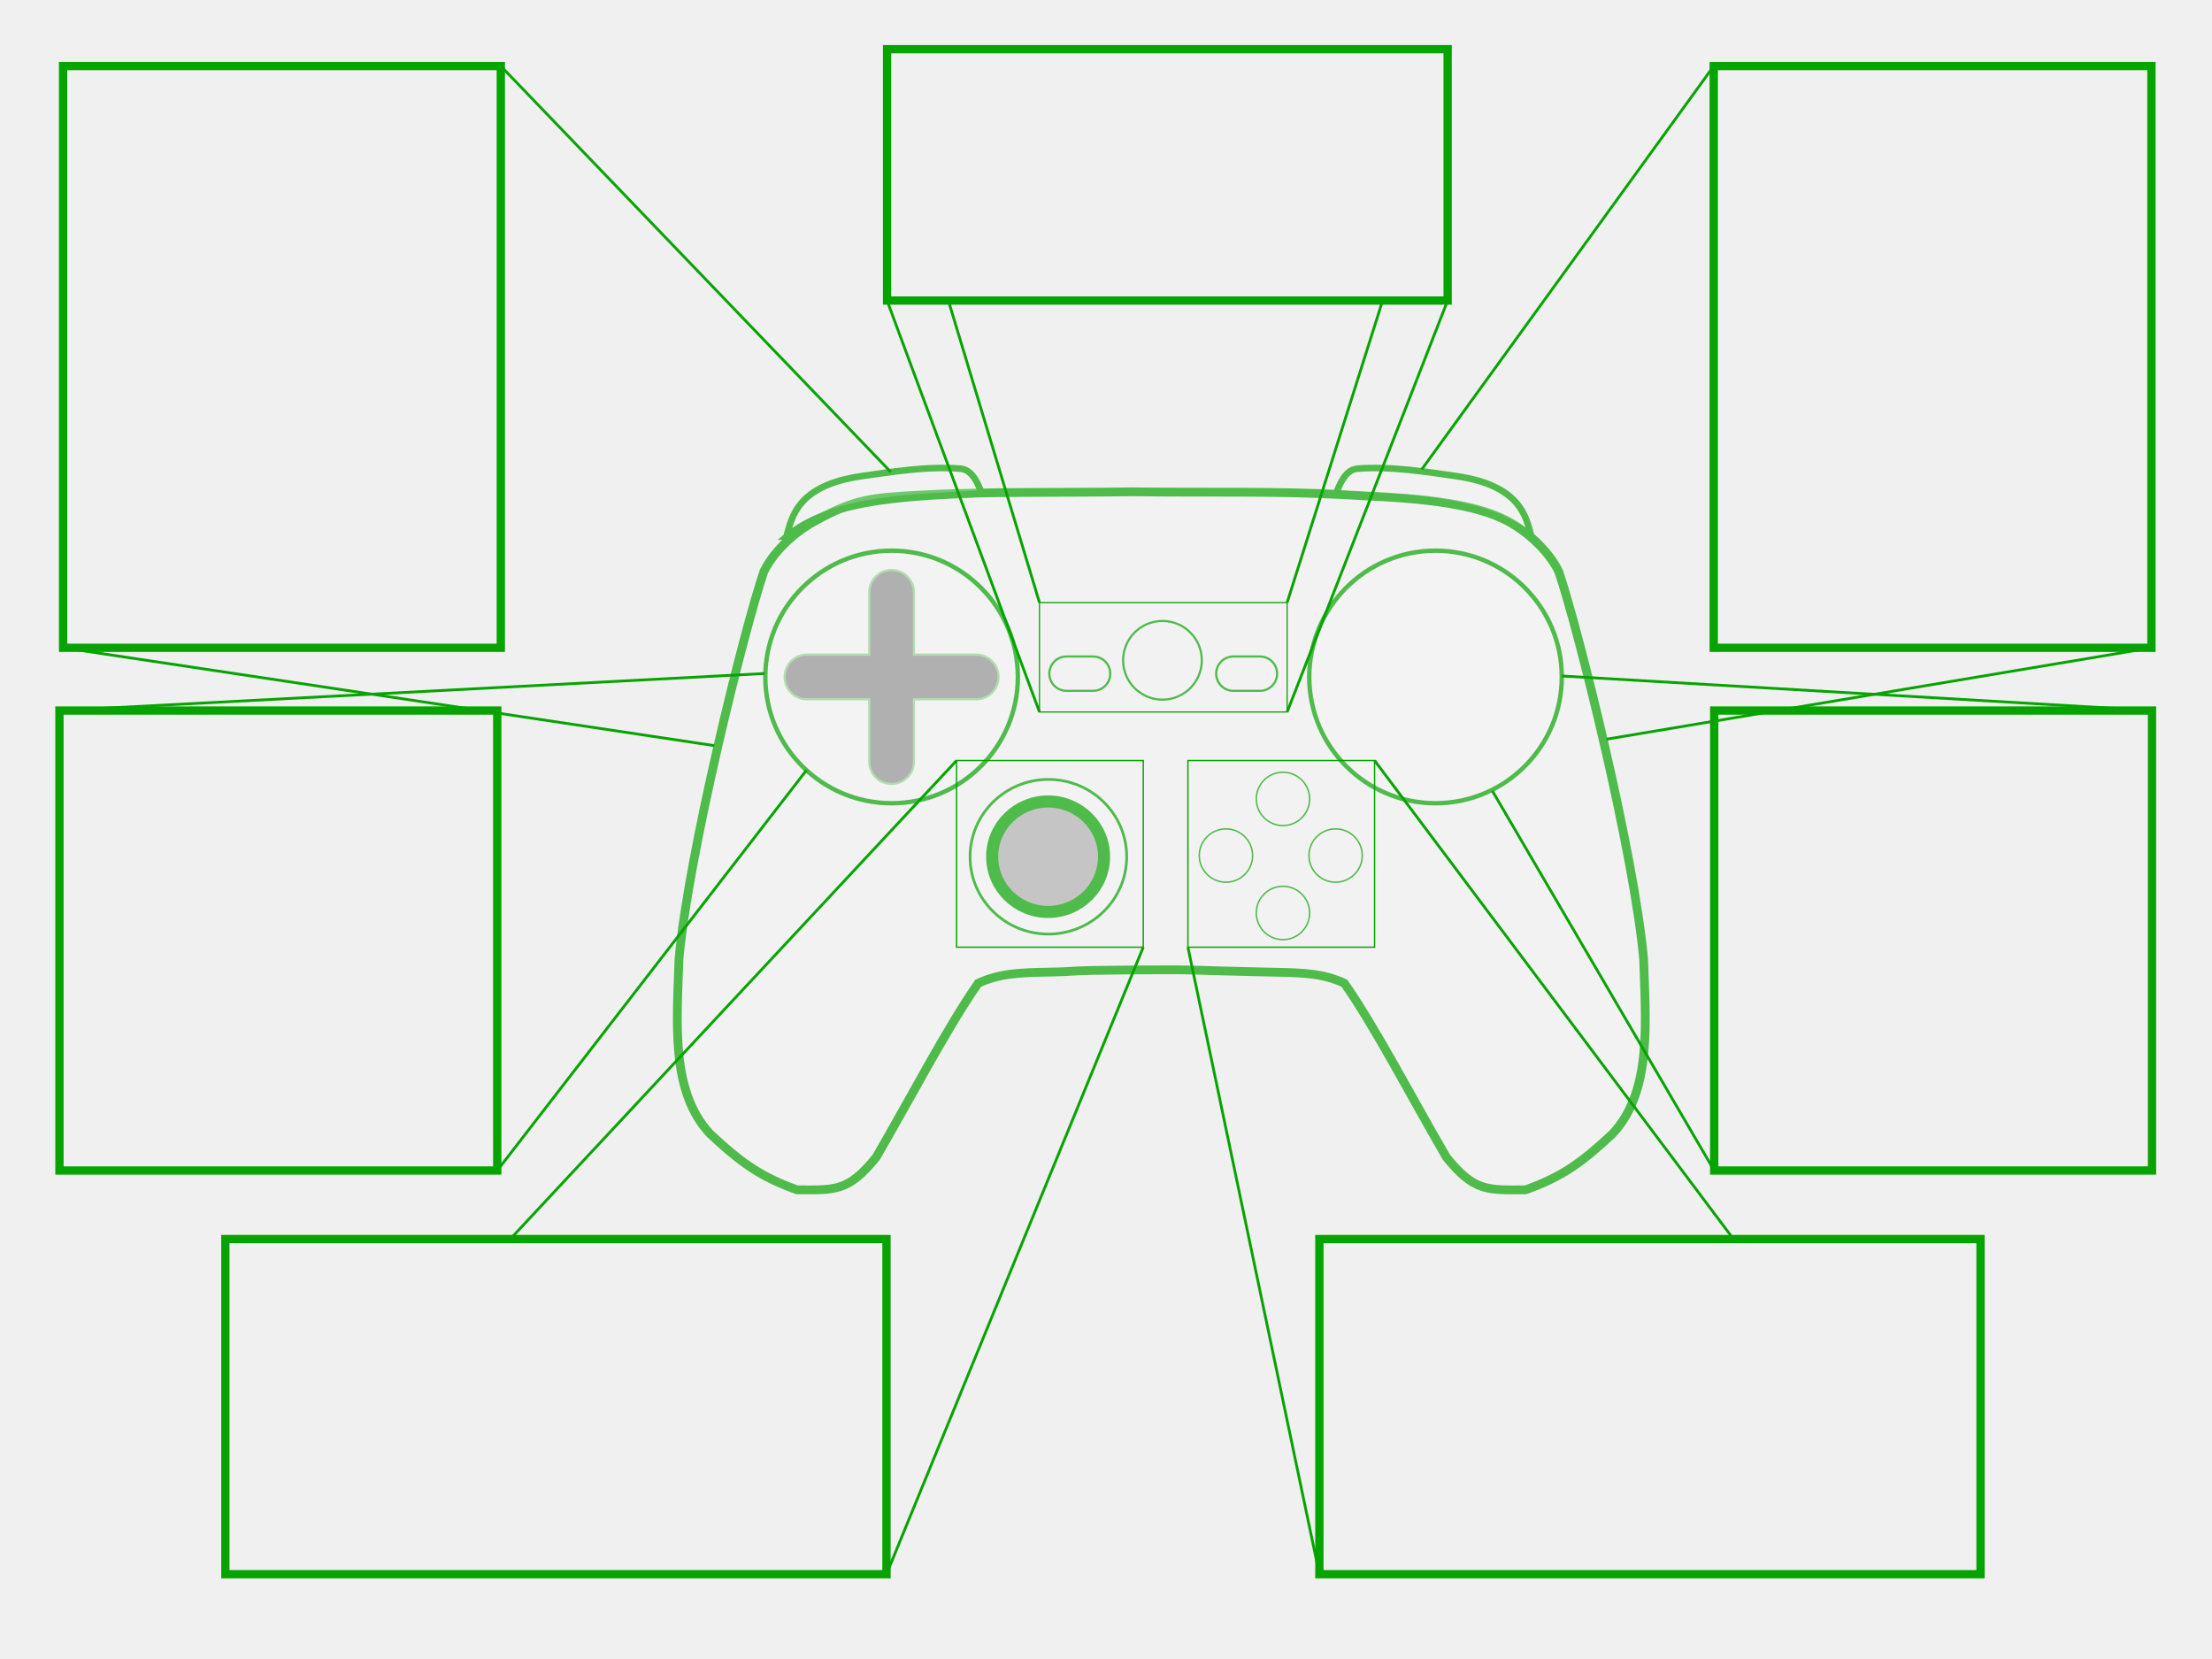
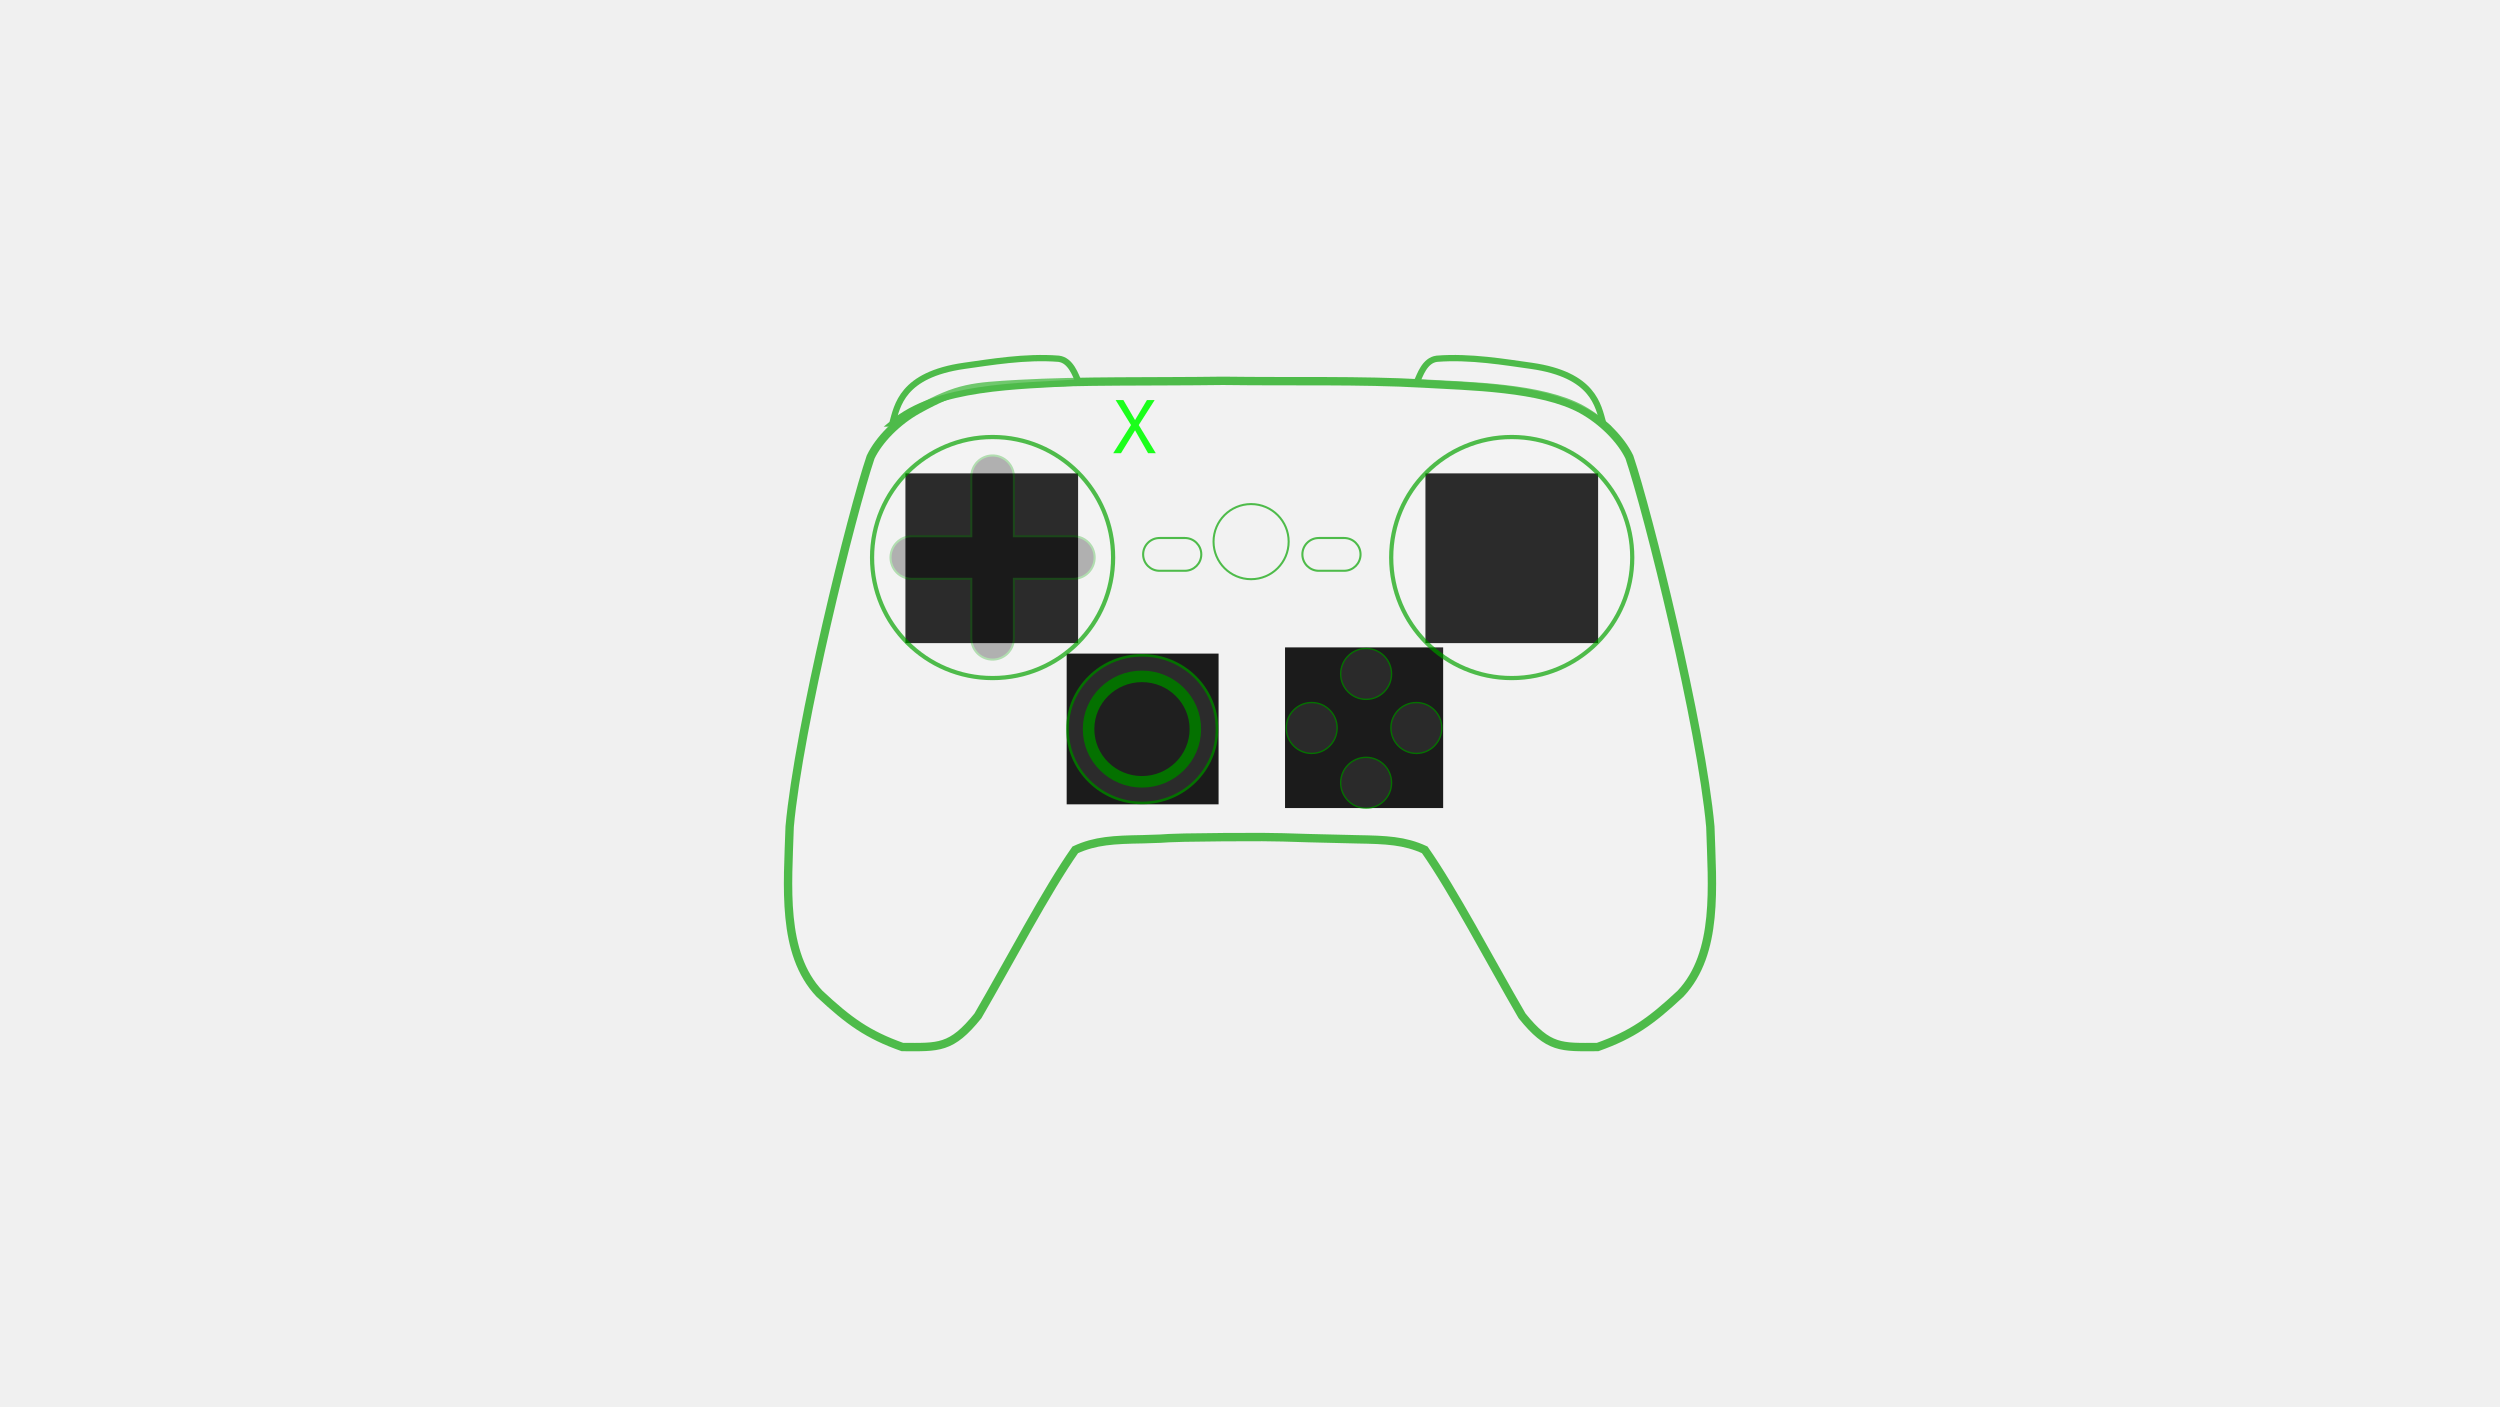
- <svg xmlns="http://www.w3.org/2000/svg" width="800" height="600" viewBox="0 0 800 600" id="svg2" version="1.1">
+ <svg xmlns="http://www.w3.org/2000/svg" width="1280" height="720" viewBox="0 0 1280 720" id="svg2" version="1.1">
  <defs id="defs4">
    <filter style="color-interpolation-filters:sRGB" id="filter3798">
      <feGaussianBlur id="feGaussianBlur3800" stdDeviation="5" result="result91" />
      <feComposite id="feComposite3802" in2="result91" in="SourceGraphic" operator="over" />
    </filter>
    <linearGradient id="linearGradient3759">
      <stop style="stop-color:#ffffff;stop-opacity:1;" offset="0" id="stop3761" />
      <stop style="stop-color:#ffffff;stop-opacity:0;" offset="1" id="stop3763" />
    </linearGradient>
    <filter style="color-interpolation-filters:sRGB" id="filter4192">
      <feGaussianBlur id="feGaussianBlur4194" stdDeviation="5" result="result91" />
      <feComposite id="feComposite4196" in2="result91" in="SourceGraphic" operator="over" />
    </filter>
    <filter style="color-interpolation-filters:sRGB" id="filter3798-5">
      <feGaussianBlur id="feGaussianBlur3800-8" stdDeviation="5" result="result91" />
      <feComposite id="feComposite3802-8" in2="result91" in="SourceGraphic" operator="over" />
    </filter>
    <filter style="color-interpolation-filters:sRGB" id="filter3798-5-2">
      <feGaussianBlur id="feGaussianBlur3800-8-4" stdDeviation="5" result="result91" />
      <feComposite id="feComposite3802-8-9" in2="result91" in="SourceGraphic" operator="over" />
    </filter>
  </defs>
-   <g id="layer2" style="display:none" transform="translate(-14.52806,334.7667)">
-     <rect style="color:#000000;clip-rule:nonzero;display:inline;overflow:visible;visibility:visible;opacity:1;isolation:auto;mix-blend-mode:normal;color-interpolation:sRGB;color-interpolation-filters:linearRGB;solid-color:#000000;solid-opacity:1;vector-effect:none;fill:#000000;fill-opacity:1;fill-rule:evenodd;stroke:none;stroke-width:5.005;stroke-linecap:butt;stroke-linejoin:miter;stroke-miterlimit:4;stroke-dasharray:none;stroke-dashoffset:0;stroke-opacity:1;color-rendering:auto;image-rendering:auto;shape-rendering:auto;text-rendering:auto;enable-background:accumulate" id="rect886" width="781.429" height="575.714" x="22.385" y="-328.338" />
+   <g id="root" style="display:inline" transform="translate(0,120)">
+     <rect style="color:#000000;clip-rule:nonzero;display:none;overflow:visible;visibility:visible;opacity:1;isolation:auto;mix-blend-mode:normal;color-interpolation:sRGB;color-interpolation-filters:linearRGB;solid-color:#000000;solid-opacity:1;vector-effect:none;fill:#000000;fill-opacity:1;fill-rule:evenodd;stroke:none;stroke-width:5.005;stroke-linecap:butt;stroke-linejoin:miter;stroke-miterlimit:4;stroke-dasharray:none;stroke-dashoffset:0;stroke-opacity:1;color-rendering:auto;image-rendering:auto;shape-rendering:auto;text-rendering:auto;enable-background:accumulate" id="background" width="781.429" height="575.714" x="22.385" y="-328.338" />
+     <rect id="area_stick" width="77.777" height="77.178" x="546.135" y="214.641" style="opacity:1;vector-effect:none;fill:#000000;fill-opacity:1;stroke-width:1.351;stroke-linecap:butt;stroke-linejoin:miter;stroke-miterlimit:4;stroke-dasharray:none;stroke-dashoffset:0;stroke-opacity:1" />
+     <text id="label_template" style="font-size:14.667px;font-family:'Ubuntu Mono';fill:#00ff00" width="8" height="10" x="569.645" y="112.04">
+       <tspan style="font-style:normal;font-variant:normal;font-weight:normal;font-stretch:normal;font-size:37.333px;font-family:'DejaVu Sans Mono';-inkscape-font-specification:'DejaVu Sans Mono'" id="tspan4524">X</tspan>
+     </text>
+     <rect id="area_lpad" width="88.403" height="86.906" x="463.578" y="122.37" style="display:inline;opacity:1;vector-effect:none;fill:#000000;fill-opacity:1;stroke-width:1.351;stroke-linecap:butt;stroke-linejoin:miter;stroke-miterlimit:4;stroke-dasharray:none;stroke-dashoffset:0;stroke-opacity:1" ry="0" />
+     <rect id="area_rpad" width="88.403" height="86.906" x="729.829" y="122.37" style="display:inline;opacity:1;vector-effect:none;fill:#000000;fill-opacity:1;stroke-width:1.351;stroke-linecap:butt;stroke-linejoin:miter;stroke-miterlimit:4;stroke-dasharray:none;stroke-dashoffset:0;stroke-opacity:1" ry="0" />
+     <rect id="area_abxy" width="80.952" height="82.258" x="657.939" y="211.466" style="display:inline;opacity:1;vector-effect:none;fill:#000000;fill-opacity:1;stroke-width:1.351;stroke-linecap:butt;stroke-linejoin:miter;stroke-miterlimit:4;stroke-dasharray:none;stroke-dashoffset:0;stroke-opacity:1" />
  </g>
-   <g id="layer1" transform="translate(-240.2405,-208.6365)" style="display:inline;opacity:0.689">
-     <g id="g1094" transform="translate(20)">
+   <g id="layer1" transform="translate(-240.2405,-88.63652)" style="display:inline;opacity:0.689">
+     <g id="g1094" transform="matrix(1.351158,0,0,1.351158,15.17479,-238.6115)">
      <path id="path4166-6" d="m 629.562,386.508 c -25.953,0.367 -53.06,-0.138 -77.069,1.203 -17.007,1.023 -22.686,1.149 -38.05,9.681 -7.818,4.342 -14.748,11.339 -17.954,17.984 -7.101,20.891 -27.242,101.883 -30.687,140.114 -0.697,22.515 -3.191,47.868 11.265,63.221 11.247,10.515 18.399,15.601 31.449,20.243 13.791,0.06 18.537,0.718 28.633,-11.823 12.361,-21.263 25.938,-47.323 36.877,-62.899 7.616,-3.508 14.628,-3.828 25.641,-4.019 13.936,-0.307 2.082,-0.539 30.657,-0.792 0.035,-2e-4 0.024,2.1e-4 0.059,0 27.244,-0.154 15.563,0.101 50.43,0.821 11.012,0.191 18.024,0.482 25.641,3.99 10.939,15.576 24.516,41.636 36.877,62.899 10.096,12.54 14.842,11.883 28.633,11.823 13.05,-4.641 20.202,-9.727 31.449,-20.243 14.456,-15.354 11.962,-40.706 11.265,-63.221 -3.444,-38.231 -23.585,-119.223 -30.687,-140.114 -3.206,-6.645 -10.136,-13.642 -17.954,-17.984 -15.364,-8.532 -43.164,-8.834 -60.17,-9.857 -24.003,-1.345 -49.57,-0.664 -75.484,-1.027 -0.277,-0.004 -0.545,0.004 -0.821,0 z" style="fill:#ffffff;fill-opacity:0.153;fill-rule:evenodd;stroke:#06a400;stroke-width:3.173;stroke-linecap:butt;stroke-linejoin:miter;stroke-miterlimit:4;stroke-dasharray:none;stroke-opacity:1" />
      <circle r="45.67" cy="453.469" cx="739.416" id="RPAD" style="color:#000000;display:inline;overflow:visible;visibility:visible;opacity:1;fill:#ffffff;fill-opacity:0.106;fill-rule:evenodd;stroke:#06a400;stroke-width:1.596;stroke-linecap:butt;stroke-linejoin:miter;stroke-miterlimit:4;stroke-dasharray:none;stroke-dashoffset:0;stroke-opacity:1;marker:none;enable-background:accumulate" />
      <circle r="14.231" cy="447.443" cx="640.656" id="C" style="color:#000000;display:inline;overflow:visible;visibility:visible;opacity:1;fill:#ffffff;fill-opacity:0.105;fill-rule:evenodd;stroke:#06a400;stroke-width:0.777;stroke-linecap:butt;stroke-linejoin:miter;stroke-miterlimit:4;stroke-dasharray:none;stroke-dashoffset:0;stroke-opacity:1;marker:none;enable-background:accumulate" />
      <rect ry="6.21" y="446.068" x="660.089" height="12.42" width="22.036" id="rect4172" style="color:#000000;display:inline;overflow:visible;visibility:visible;opacity:1;fill:#ffffff;fill-opacity:0.105;fill-rule:evenodd;stroke:#06a400;stroke-width:0.793;stroke-linecap:butt;stroke-linejoin:miter;stroke-miterlimit:4;stroke-dasharray:none;stroke-dashoffset:0;stroke-opacity:1;marker:none;enable-background:accumulate" />
      <rect transform="scale(-1,1)" ry="6.21" y="446.068" x="-621.781" height="12.42" width="22.036" id="rect4172-1" style="color:#000000;display:inline;overflow:visible;visibility:visible;opacity:1;fill:#ffffff;fill-opacity:0.105;fill-rule:evenodd;stroke:#06a400;stroke-width:0.793;stroke-linecap:butt;stroke-linejoin:miter;stroke-miterlimit:4;stroke-dasharray:none;stroke-dashoffset:0;stroke-opacity:1;marker:none;enable-background:accumulate" />
      <circle style="color:#000000;display:inline;overflow:visible;visibility:visible;opacity:1;fill:#ffffff;fill-opacity:0.106;fill-rule:evenodd;stroke:#06a400;stroke-width:1.596;stroke-linecap:butt;stroke-linejoin:miter;stroke-miterlimit:4;stroke-dasharray:none;stroke-dashoffset:0;stroke-opacity:1;marker:none;enable-background:accumulate" id="circle4232" cx="542.696" cy="453.469" r="45.67" />
      <path id="rect4249" d="m 542.696,414.797 c -4.473,0 -8.074,3.601 -8.074,8.074 v 22.523 h -22.522 c -4.473,0 -8.074,3.6 -8.074,8.074 0,4.473 3.601,8.074 8.074,8.074 h 22.522 v 22.523 c 0,4.473 3.601,8.074 8.074,8.074 4.473,0 8.074,-3.6 8.074,-8.074 v -22.523 h 22.522 c 4.473,0 8.074,-3.601 8.074,-8.074 0,-4.473 -3.601,-8.074 -8.074,-8.074 H 550.77 V 422.871 c 0,-4.473 -3.601,-8.074 -8.074,-8.074 z" style="color:#000000;display:inline;overflow:visible;visibility:visible;opacity:0.399;fill:#000000;fill-opacity:1;fill-rule:evenodd;stroke:#06a400;stroke-width:0.793;stroke-linecap:butt;stroke-linejoin:miter;stroke-miterlimit:4;stroke-dasharray:none;stroke-dashoffset:0;stroke-opacity:1;marker:none;enable-background:accumulate" />
      <g transform="translate(0,10)" id="g941">
        <path style="color:#000000;display:inline;overflow:visible;visibility:visible;opacity:1;fill:#ffffff;fill-opacity:0.106;fill-rule:evenodd;stroke:#06a400;stroke-width:0.984;stroke-linecap:butt;stroke-linejoin:miter;stroke-miterlimit:4;stroke-dasharray:none;stroke-dashoffset:0;stroke-opacity:1;marker:none;enable-background:accumulate" d="m 627.721,508.492 a 28.32,27.966 0 0 1 -28.32,27.966 28.32,27.966 0 0 1 -28.32,-27.966 28.32,27.966 0 0 1 28.32,-27.966 28.32,27.966 0 0 1 28.32,27.966 z" id="path4168-1" />
        <ellipse style="color:#000000;display:inline;overflow:visible;visibility:visible;opacity:1;fill:#000000;fill-opacity:0.275;fill-rule:evenodd;stroke:#06a400;stroke-width:4.366;stroke-linecap:butt;stroke-linejoin:miter;stroke-miterlimit:4;stroke-dasharray:none;stroke-dashoffset:0;stroke-opacity:1;marker:none;enable-background:accumulate" id="path4168-1-2" cx="599.302" cy="508.476" rx="20.23" ry="19.977" />
      </g>
      <path id="RB" d="m 774.093,402.689 c -1.904,-6.809 -3.642,-18.466 -27.197,-21.859 -9.778,-1.355 -23.239,-3.694 -35.838,-2.691 -4.678,0.565 -6.441,6.34 -7.656,9.011 22.897,1.458 53.823,1.22 70.692,15.539 z" style="fill:#ffffff;fill-opacity:0.197;fill-rule:evenodd;stroke:#06a400;stroke-width:2.38;stroke-linecap:butt;stroke-linejoin:miter;stroke-miterlimit:4;stroke-dasharray:none;stroke-opacity:1" />
      <path LT="path4420-4" id="LB" d="m 504.69,402.689 c 1.904,-6.809 3.642,-18.466 27.197,-21.859 9.777,-1.355 23.239,-3.694 35.838,-2.691 4.678,0.565 6.441,6.34 7.656,9.011 -22.897,1.458 -53.823,1.22 -70.692,15.539 z" style="fill:#ffffff;fill-opacity:0.197;fill-rule:evenodd;stroke:#06a400;stroke-width:2.38;stroke-linecap:butt;stroke-linejoin:miter;stroke-miterlimit:4;stroke-dasharray:none;stroke-opacity:1" />
      <circle r="9.64" cx="684.242" cy="497.572" id="path4170-0" style="color:#000000;display:inline;overflow:visible;visibility:visible;opacity:1;fill:#ffffff;fill-opacity:0.105;fill-rule:evenodd;stroke:#06a400;stroke-width:0.527;stroke-linecap:butt;stroke-linejoin:miter;stroke-miterlimit:4;stroke-dasharray:none;stroke-dashoffset:0;stroke-opacity:1;marker:none;enable-background:accumulate" />
      <circle r="9.64" cx="663.618" cy="518.055" id="path4170-0-8-4" style="color:#000000;display:inline;overflow:visible;visibility:visible;opacity:1;fill:#ffffff;fill-opacity:0.105;fill-rule:evenodd;stroke:#06a400;stroke-width:0.527;stroke-linecap:butt;stroke-linejoin:miter;stroke-miterlimit:4;stroke-dasharray:none;stroke-dashoffset:0;stroke-opacity:1;marker:none;enable-background:accumulate" />
      <circle r="9.64" cx="684.242" cy="538.822" id="path4170-0-8" style="color:#000000;display:inline;overflow:visible;visibility:visible;opacity:1;fill:#ffffff;fill-opacity:0.105;fill-rule:evenodd;stroke:#06a400;stroke-width:0.527;stroke-linecap:butt;stroke-linejoin:miter;stroke-miterlimit:4;stroke-dasharray:none;stroke-dashoffset:0;stroke-opacity:1;marker:none;enable-background:accumulate" />
      <circle r="9.64" cx="703.28" cy="518.055" id="path4170-0-8-4-6" style="color:#000000;display:inline;overflow:visible;visibility:visible;opacity:1;fill:#ffffff;fill-opacity:0.105;fill-rule:evenodd;stroke:#06a400;stroke-width:0.527;stroke-linecap:butt;stroke-linejoin:miter;stroke-miterlimit:4;stroke-dasharray:none;stroke-dashoffset:0;stroke-opacity:1;marker:none;enable-background:accumulate" />
      <g transform="matrix(0.7932516,0,0,0.7932516,284.5582,-64.15578)" id="g4196">
        <path style="opacity:0;fill:#000000;fill-opacity:0.137;fill-rule:evenodd;stroke:#000000;stroke-width:7.108px;stroke-linecap:butt;stroke-linejoin:miter;stroke-opacity:0.286" d="m 390.633,648.816 c -11.79,-4.487 -85.692,-15.798 -102.138,-17.144 -17.907,8.568 -28.074,22.583 -29.827,42.52 l 0.635,47.597 c -0.559,14.598 4.674,40.284 23.798,44.741 l 116.136,-13.327 c 12.126,-5.502 10.145,-8.915 6.346,-12.058 -10.815,-8.852 -23.79,-28.699 -23.164,-39.347 0.503,-14.433 1.575,-25.116 19.696,-38.587 4.019,-2.301 -1.131,-9.937 -11.482,-14.394 z" id="LGRIP" />
        <path style="opacity:0;fill:#000000;fill-opacity:0.137;fill-rule:evenodd;stroke:#000000;stroke-width:7.108px;stroke-linecap:butt;stroke-linejoin:miter;stroke-opacity:0.286" d="m 504.506,648.816 c 11.79,-4.487 85.692,-15.798 102.138,-17.144 17.907,8.568 28.074,22.583 29.827,42.52 l -0.635,47.597 c 0.559,14.598 -4.674,40.284 -23.798,44.741 L 495.903,753.202 c -12.126,-5.502 -10.145,-8.915 -6.346,-12.058 10.815,-8.852 23.79,-28.699 23.164,-39.347 -0.503,-14.433 -1.575,-25.116 -19.696,-38.587 -4.019,-2.301 1.131,-9.937 11.482,-14.394 z" id="RGRIP" />
      </g>
    </g>
  </g>
-   <g id="layer3" style="display:inline">
-     <rect style="color:#000000;clip-rule:nonzero;display:inline;overflow:visible;visibility:visible;opacity:1;isolation:auto;mix-blend-mode:normal;color-interpolation:sRGB;color-interpolation-filters:linearRGB;solid-color:#000000;solid-opacity:1;vector-effect:none;fill:none;fill-opacity:0.271;fill-rule:evenodd;stroke:#06a400;stroke-width:0.489;stroke-linecap:butt;stroke-linejoin:miter;stroke-miterlimit:4;stroke-dasharray:none;stroke-dashoffset:0;stroke-opacity:1;color-rendering:auto;image-rendering:auto;shape-rendering:auto;text-rendering:auto;enable-background:accumulate" id="rect906" width="67.511" height="67.511" x="429.626" y="275.054" />
-     <path style="fill:none;fill-rule:evenodd;stroke:#06a400;stroke-width:1px;stroke-linecap:butt;stroke-linejoin:miter;stroke-opacity:1" d="M 497.137,275.054 626.785,447.939" id="path958" />
-     <path style="fill:none;fill-rule:evenodd;stroke:#06a400;stroke-width:1px;stroke-linecap:butt;stroke-linejoin:miter;stroke-opacity:1" d="m 429.626,342.565 47.544,226.769" id="path960" />
-     <rect style="color:#000000;clip-rule:nonzero;display:inline;overflow:visible;visibility:visible;opacity:1;isolation:auto;mix-blend-mode:normal;color-interpolation:sRGB;color-interpolation-filters:linearRGB;solid-color:#000000;solid-opacity:1;vector-effect:none;fill:none;fill-opacity:1;fill-rule:evenodd;stroke:#06a400;stroke-width:3;stroke-linecap:butt;stroke-linejoin:miter;stroke-miterlimit:4;stroke-dasharray:none;stroke-dashoffset:0;stroke-opacity:1;color-rendering:auto;image-rendering:auto;shape-rendering:auto;text-rendering:auto;enable-background:accumulate" id="rect906-3" width="239.111" height="121.21" x="477.17" y="448.124" />
-   </g>
-   <g style="display:inline" id="g1010">
-     <rect y="275.054" x="-413.472" height="67.511" width="67.511" id="rect1002" style="color:#000000;clip-rule:nonzero;display:inline;overflow:visible;visibility:visible;opacity:1;isolation:auto;mix-blend-mode:normal;color-interpolation:sRGB;color-interpolation-filters:linearRGB;solid-color:#000000;solid-opacity:1;vector-effect:none;fill:none;fill-opacity:0.271;fill-rule:evenodd;stroke:#06a400;stroke-width:0.489;stroke-linecap:butt;stroke-linejoin:miter;stroke-miterlimit:4;stroke-dasharray:none;stroke-dashoffset:0;stroke-opacity:1;color-rendering:auto;image-rendering:auto;shape-rendering:auto;text-rendering:auto;enable-background:accumulate" transform="scale(-1,1)" />
-     <path id="path1006" d="M 345.961,275.054 184.57,448.094" style="fill:none;fill-rule:evenodd;stroke:#06a400;stroke-width:1px;stroke-linecap:butt;stroke-linejoin:miter;stroke-opacity:1" />
-     <path id="path1008" d="M 413.472,342.565 320.611,569.334" style="fill:none;fill-rule:evenodd;stroke:#06a400;stroke-width:1px;stroke-linecap:butt;stroke-linejoin:miter;stroke-opacity:1" />
-     <rect style="color:#000000;clip-rule:nonzero;display:inline;overflow:visible;visibility:visible;opacity:1;isolation:auto;mix-blend-mode:normal;color-interpolation:sRGB;color-interpolation-filters:linearRGB;solid-color:#000000;solid-opacity:1;vector-effect:none;fill:none;fill-opacity:1;fill-rule:evenodd;stroke:#06a400;stroke-width:3;stroke-linecap:butt;stroke-linejoin:miter;stroke-miterlimit:4;stroke-dasharray:none;stroke-dashoffset:0;stroke-opacity:1;color-rendering:auto;image-rendering:auto;shape-rendering:auto;text-rendering:auto;enable-background:accumulate" id="rect906-3-5" width="239.111" height="121.21" x="81.5" y="448.124" />
-   </g>
-   <g id="g1106" style="display:inline">
-     <path style="fill:none;fill-rule:evenodd;stroke:#06a400;stroke-width:1px;stroke-linecap:butt;stroke-linejoin:miter;stroke-opacity:1" d="M 276.48,243.586 21.5,256.979" id="path1098" />
-     <rect transform="scale(-1,1)" style="color:#000000;clip-rule:nonzero;display:inline;overflow:visible;visibility:visible;opacity:1;isolation:auto;mix-blend-mode:normal;color-interpolation:sRGB;color-interpolation-filters:linearRGB;solid-color:#000000;solid-opacity:1;vector-effect:none;fill:none;fill-opacity:1;fill-rule:evenodd;stroke:#06a400;stroke-width:3;stroke-linecap:butt;stroke-linejoin:miter;stroke-miterlimit:4;stroke-dasharray:none;stroke-dashoffset:0;stroke-opacity:1;color-rendering:auto;image-rendering:auto;shape-rendering:auto;text-rendering:auto;enable-background:accumulate" id="rect1100" width="158.336" height="166.355" x="-179.836" y="256.979" />
-     <path style="fill:none;fill-rule:evenodd;stroke:#06a400;stroke-width:1px;stroke-linecap:butt;stroke-linejoin:miter;stroke-opacity:1" d="M 291.665,278.558 179.836,423.334" id="path1102" />
-   </g>
-   <g style="display:inline" id="g1116">
-     <path id="path1110" d="m 564.948,244.484 213.352,12.496" style="fill:none;fill-rule:evenodd;stroke:#06a400;stroke-width:1px;stroke-linecap:butt;stroke-linejoin:miter;stroke-opacity:1" />
-     <rect y="256.979" x="619.964" height="166.355" width="158.336" id="rect1112" style="color:#000000;clip-rule:nonzero;display:inline;overflow:visible;visibility:visible;opacity:1;isolation:auto;mix-blend-mode:normal;color-interpolation:sRGB;color-interpolation-filters:linearRGB;solid-color:#000000;solid-opacity:1;vector-effect:none;fill:none;fill-opacity:1;fill-rule:evenodd;stroke:#06a400;stroke-width:3;stroke-linecap:butt;stroke-linejoin:miter;stroke-miterlimit:4;stroke-dasharray:none;stroke-dashoffset:0;stroke-opacity:1;color-rendering:auto;image-rendering:auto;shape-rendering:auto;text-rendering:auto;enable-background:accumulate" />
-     <path id="path1114" d="m 539.734,286.043 80.23,137.291" style="fill:none;fill-rule:evenodd;stroke:#06a400;stroke-width:1px;stroke-linecap:butt;stroke-linejoin:miter;stroke-opacity:1" />
-   </g>
-   <g style="display:inline" id="g1028">
-     <path id="path1024" d="M 514.228,169.724 619.794,23.886" style="fill:none;fill-rule:evenodd;stroke:#06a400;stroke-width:1px;stroke-linecap:butt;stroke-linejoin:miter;stroke-opacity:1" />
-     <path id="path1026" d="M 581.014,267.343 778.099,234.286" style="fill:none;fill-rule:evenodd;stroke:#06a400;stroke-width:1px;stroke-linecap:butt;stroke-linejoin:miter;stroke-opacity:1" />
-     <rect y="23.886" x="619.794" height="210.4" width="158.305" id="rect1022" style="color:#000000;clip-rule:nonzero;display:inline;overflow:visible;visibility:visible;opacity:1;isolation:auto;mix-blend-mode:normal;color-interpolation:sRGB;color-interpolation-filters:linearRGB;solid-color:#000000;solid-opacity:1;vector-effect:none;fill:none;fill-opacity:1;fill-rule:evenodd;stroke:#06a400;stroke-width:3;stroke-linecap:butt;stroke-linejoin:miter;stroke-miterlimit:4;stroke-dasharray:none;stroke-dashoffset:0;stroke-opacity:1;color-rendering:auto;image-rendering:auto;shape-rendering:auto;text-rendering:auto;enable-background:accumulate" />
-   </g>
-   <g id="g1020" style="display:inline">
-     <path style="fill:none;fill-rule:evenodd;stroke:#06a400;stroke-width:1px;stroke-linecap:butt;stroke-linejoin:miter;stroke-opacity:1" d="M 322.159,170.693 181.122,23.886" id="path1016" />
-     <path style="fill:none;fill-rule:evenodd;stroke:#06a400;stroke-width:1px;stroke-linecap:butt;stroke-linejoin:miter;stroke-opacity:1" d="M 258.336,269.669 22.817,234.286" id="path1018" />
-     <rect transform="scale(-1,1)" style="color:#000000;clip-rule:nonzero;display:inline;overflow:visible;visibility:visible;opacity:1;isolation:auto;mix-blend-mode:normal;color-interpolation:sRGB;color-interpolation-filters:linearRGB;solid-color:#000000;solid-opacity:1;vector-effect:none;fill:none;fill-opacity:1;fill-rule:evenodd;stroke:#06a400;stroke-width:3;stroke-linecap:butt;stroke-linejoin:miter;stroke-miterlimit:4;stroke-dasharray:none;stroke-dashoffset:0;stroke-opacity:1;color-rendering:auto;image-rendering:auto;shape-rendering:auto;text-rendering:auto;enable-background:accumulate" id="rect1014" width="158.305" height="210.4" x="-181.122" y="23.886" />
-   </g>
-   <g style="display:inline" id="g970">
-     <rect y="217.932" x="375.94" height="39.569" width="89.569" id="rect962" style="color:#000000;clip-rule:nonzero;display:inline;overflow:visible;visibility:visible;opacity:1;isolation:auto;mix-blend-mode:normal;color-interpolation:sRGB;color-interpolation-filters:linearRGB;solid-color:#000000;solid-opacity:1;vector-effect:none;fill:none;fill-opacity:0.271;fill-rule:evenodd;stroke:#06a400;stroke-width:0.431;stroke-linecap:butt;stroke-linejoin:miter;stroke-miterlimit:4;stroke-dasharray:none;stroke-dashoffset:0;stroke-opacity:1;color-rendering:auto;image-rendering:auto;shape-rendering:auto;text-rendering:auto;enable-background:accumulate" />
-     <path id="path966" d="m 523.56,108.695 -58.051,148.806" style="fill:none;fill-rule:evenodd;stroke:#06a400;stroke-width:1px;stroke-linecap:butt;stroke-linejoin:miter;stroke-opacity:1" />
-     <path id="path968" d="m 320.815,108.695 55.126,148.806" style="fill:none;fill-rule:evenodd;stroke:#06a400;stroke-width:1px;stroke-linecap:butt;stroke-linejoin:miter;stroke-opacity:1" />
-     <path id="path966-6" d="M 500.079,108.614 465.509,217.932" style="display:inline;fill:none;fill-rule:evenodd;stroke:#06a400;stroke-width:1px;stroke-linecap:butt;stroke-linejoin:miter;stroke-opacity:1" />
-     <path id="path968-7" d="M 342.967,108.614 375.94,217.932" style="display:inline;fill:none;fill-rule:evenodd;stroke:#06a400;stroke-width:1px;stroke-linecap:butt;stroke-linejoin:miter;stroke-opacity:1" />
-     <rect y="17.789" x="320.815" height="90.906" width="202.746" id="rect964" style="color:#000000;clip-rule:nonzero;display:inline;overflow:visible;visibility:visible;opacity:1;isolation:auto;mix-blend-mode:normal;color-interpolation:sRGB;color-interpolation-filters:linearRGB;solid-color:#000000;solid-opacity:1;vector-effect:none;fill:none;fill-opacity:1;fill-rule:evenodd;stroke:#06a400;stroke-width:3;stroke-linecap:butt;stroke-linejoin:miter;stroke-miterlimit:4;stroke-dasharray:none;stroke-dashoffset:0;stroke-opacity:1;color-rendering:auto;image-rendering:auto;shape-rendering:auto;text-rendering:auto;enable-background:accumulate" />
-   </g>
</svg>
